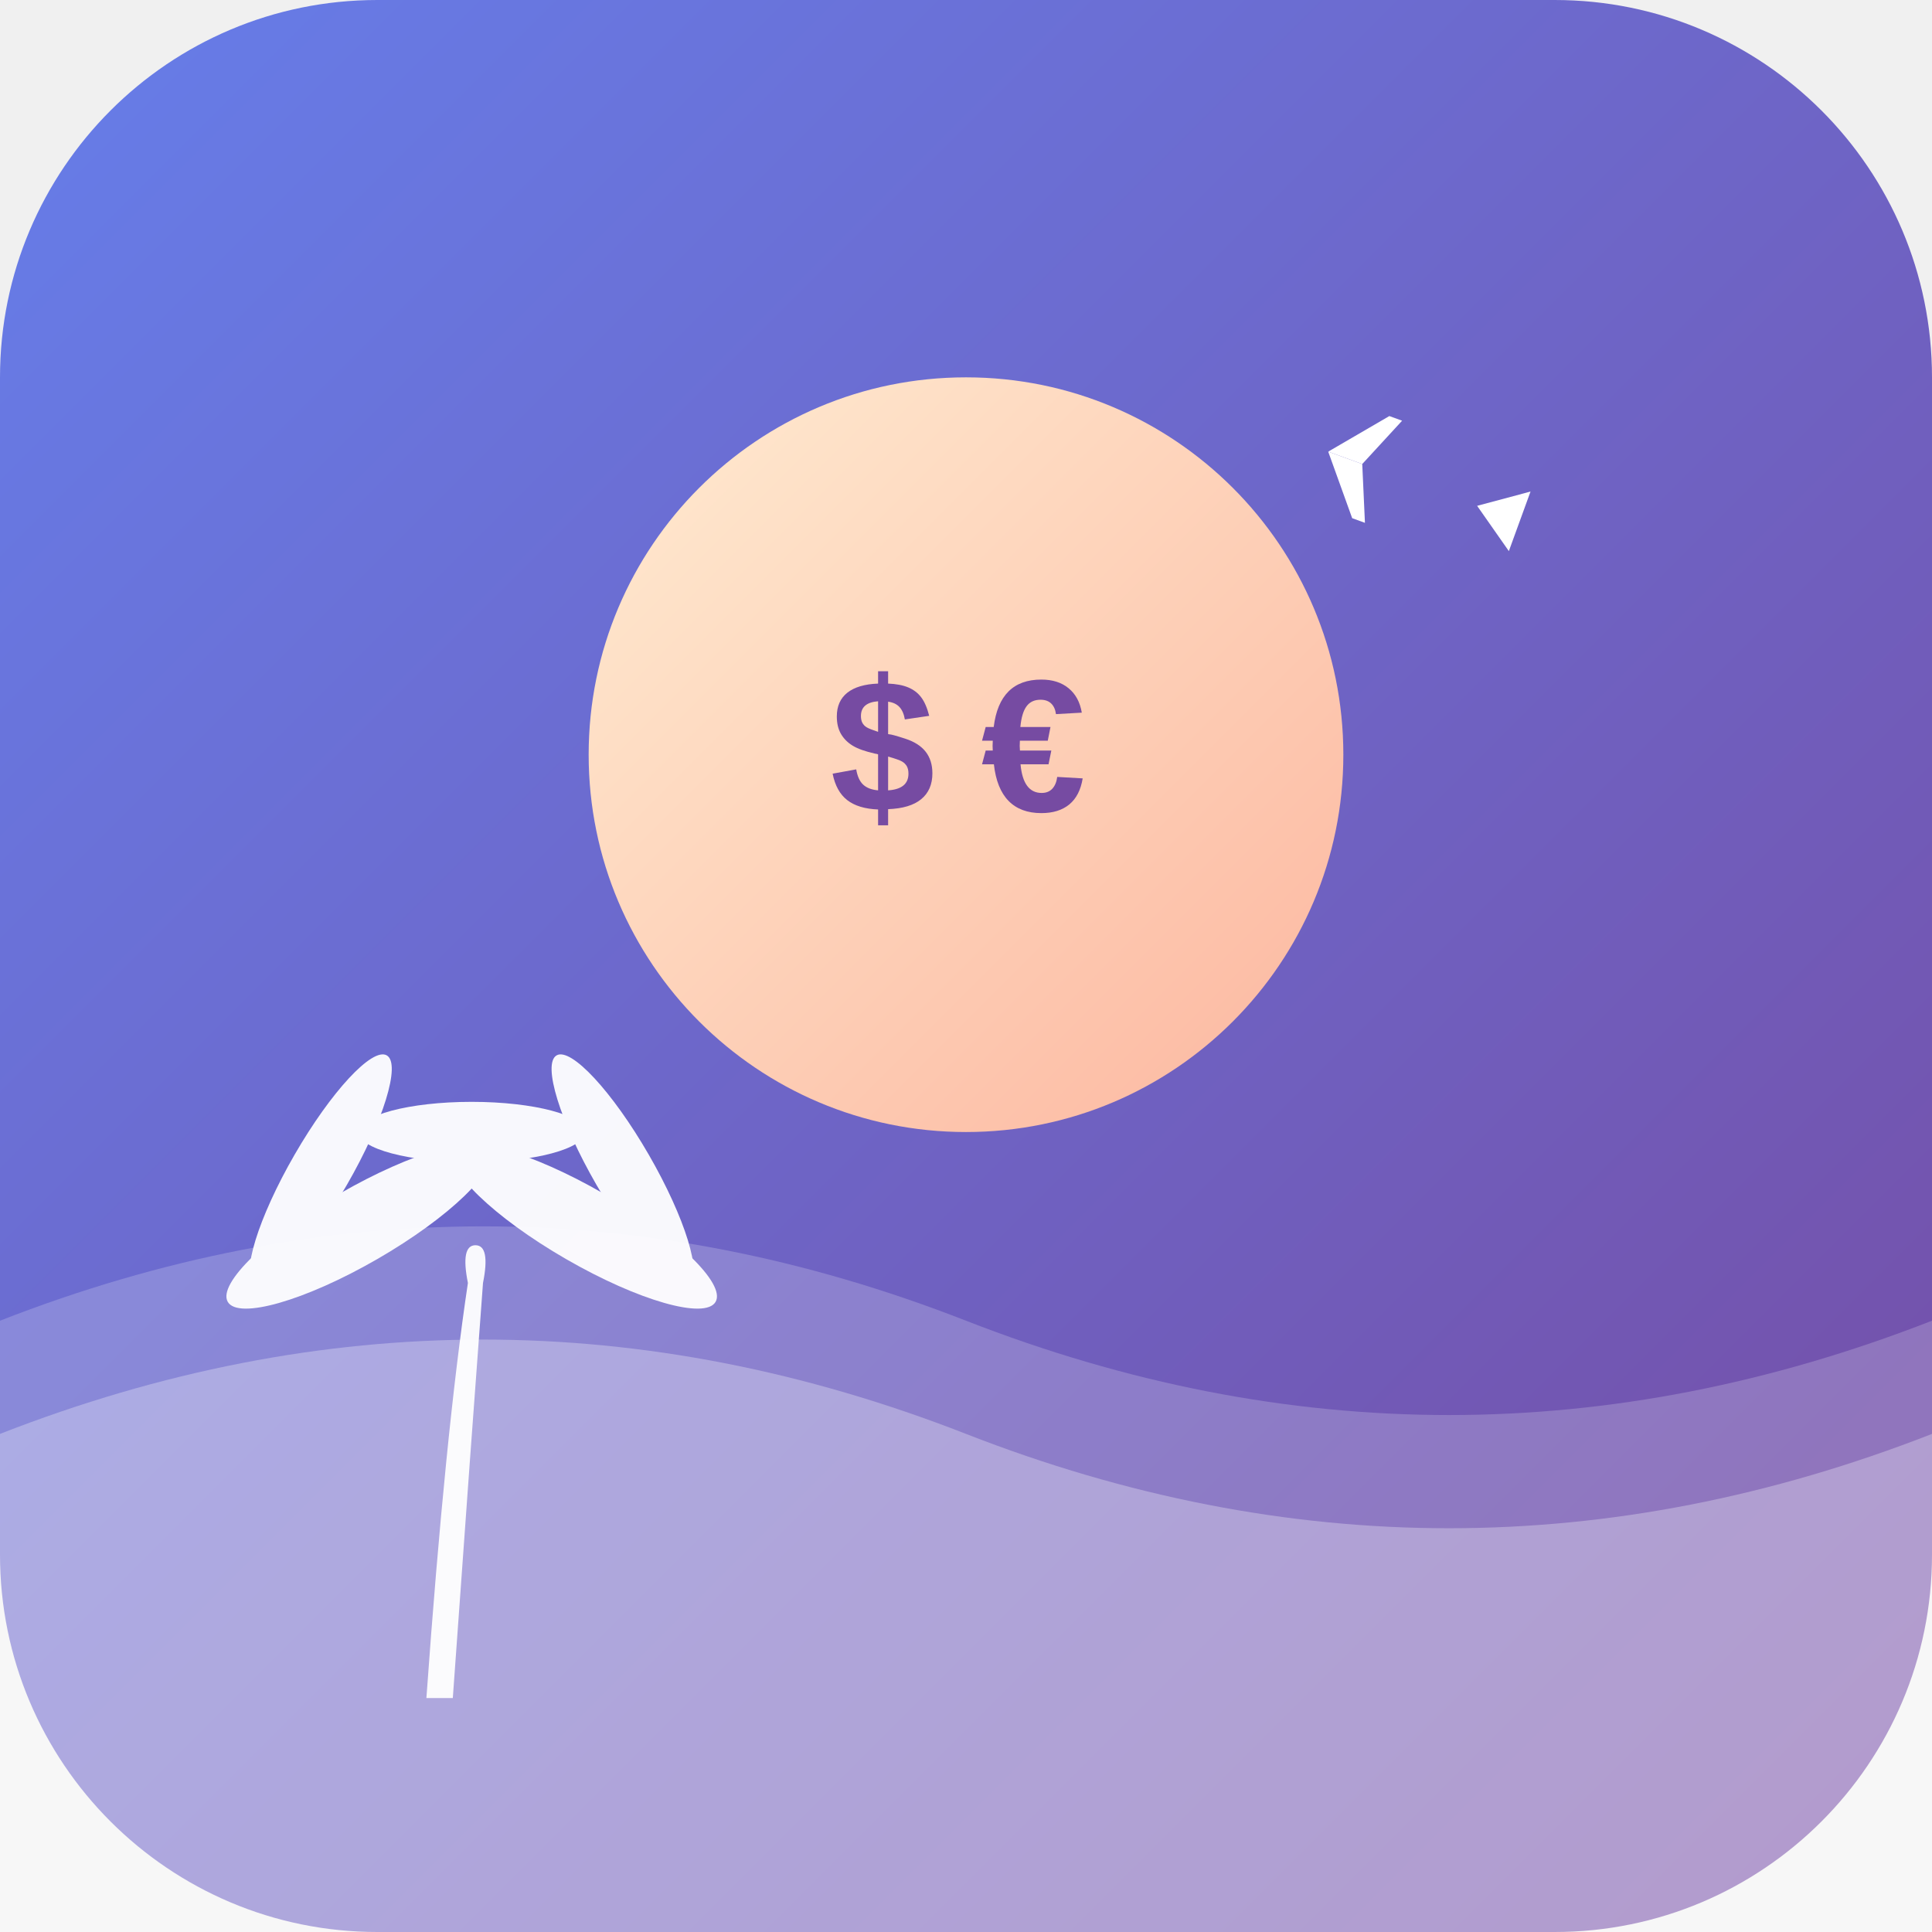
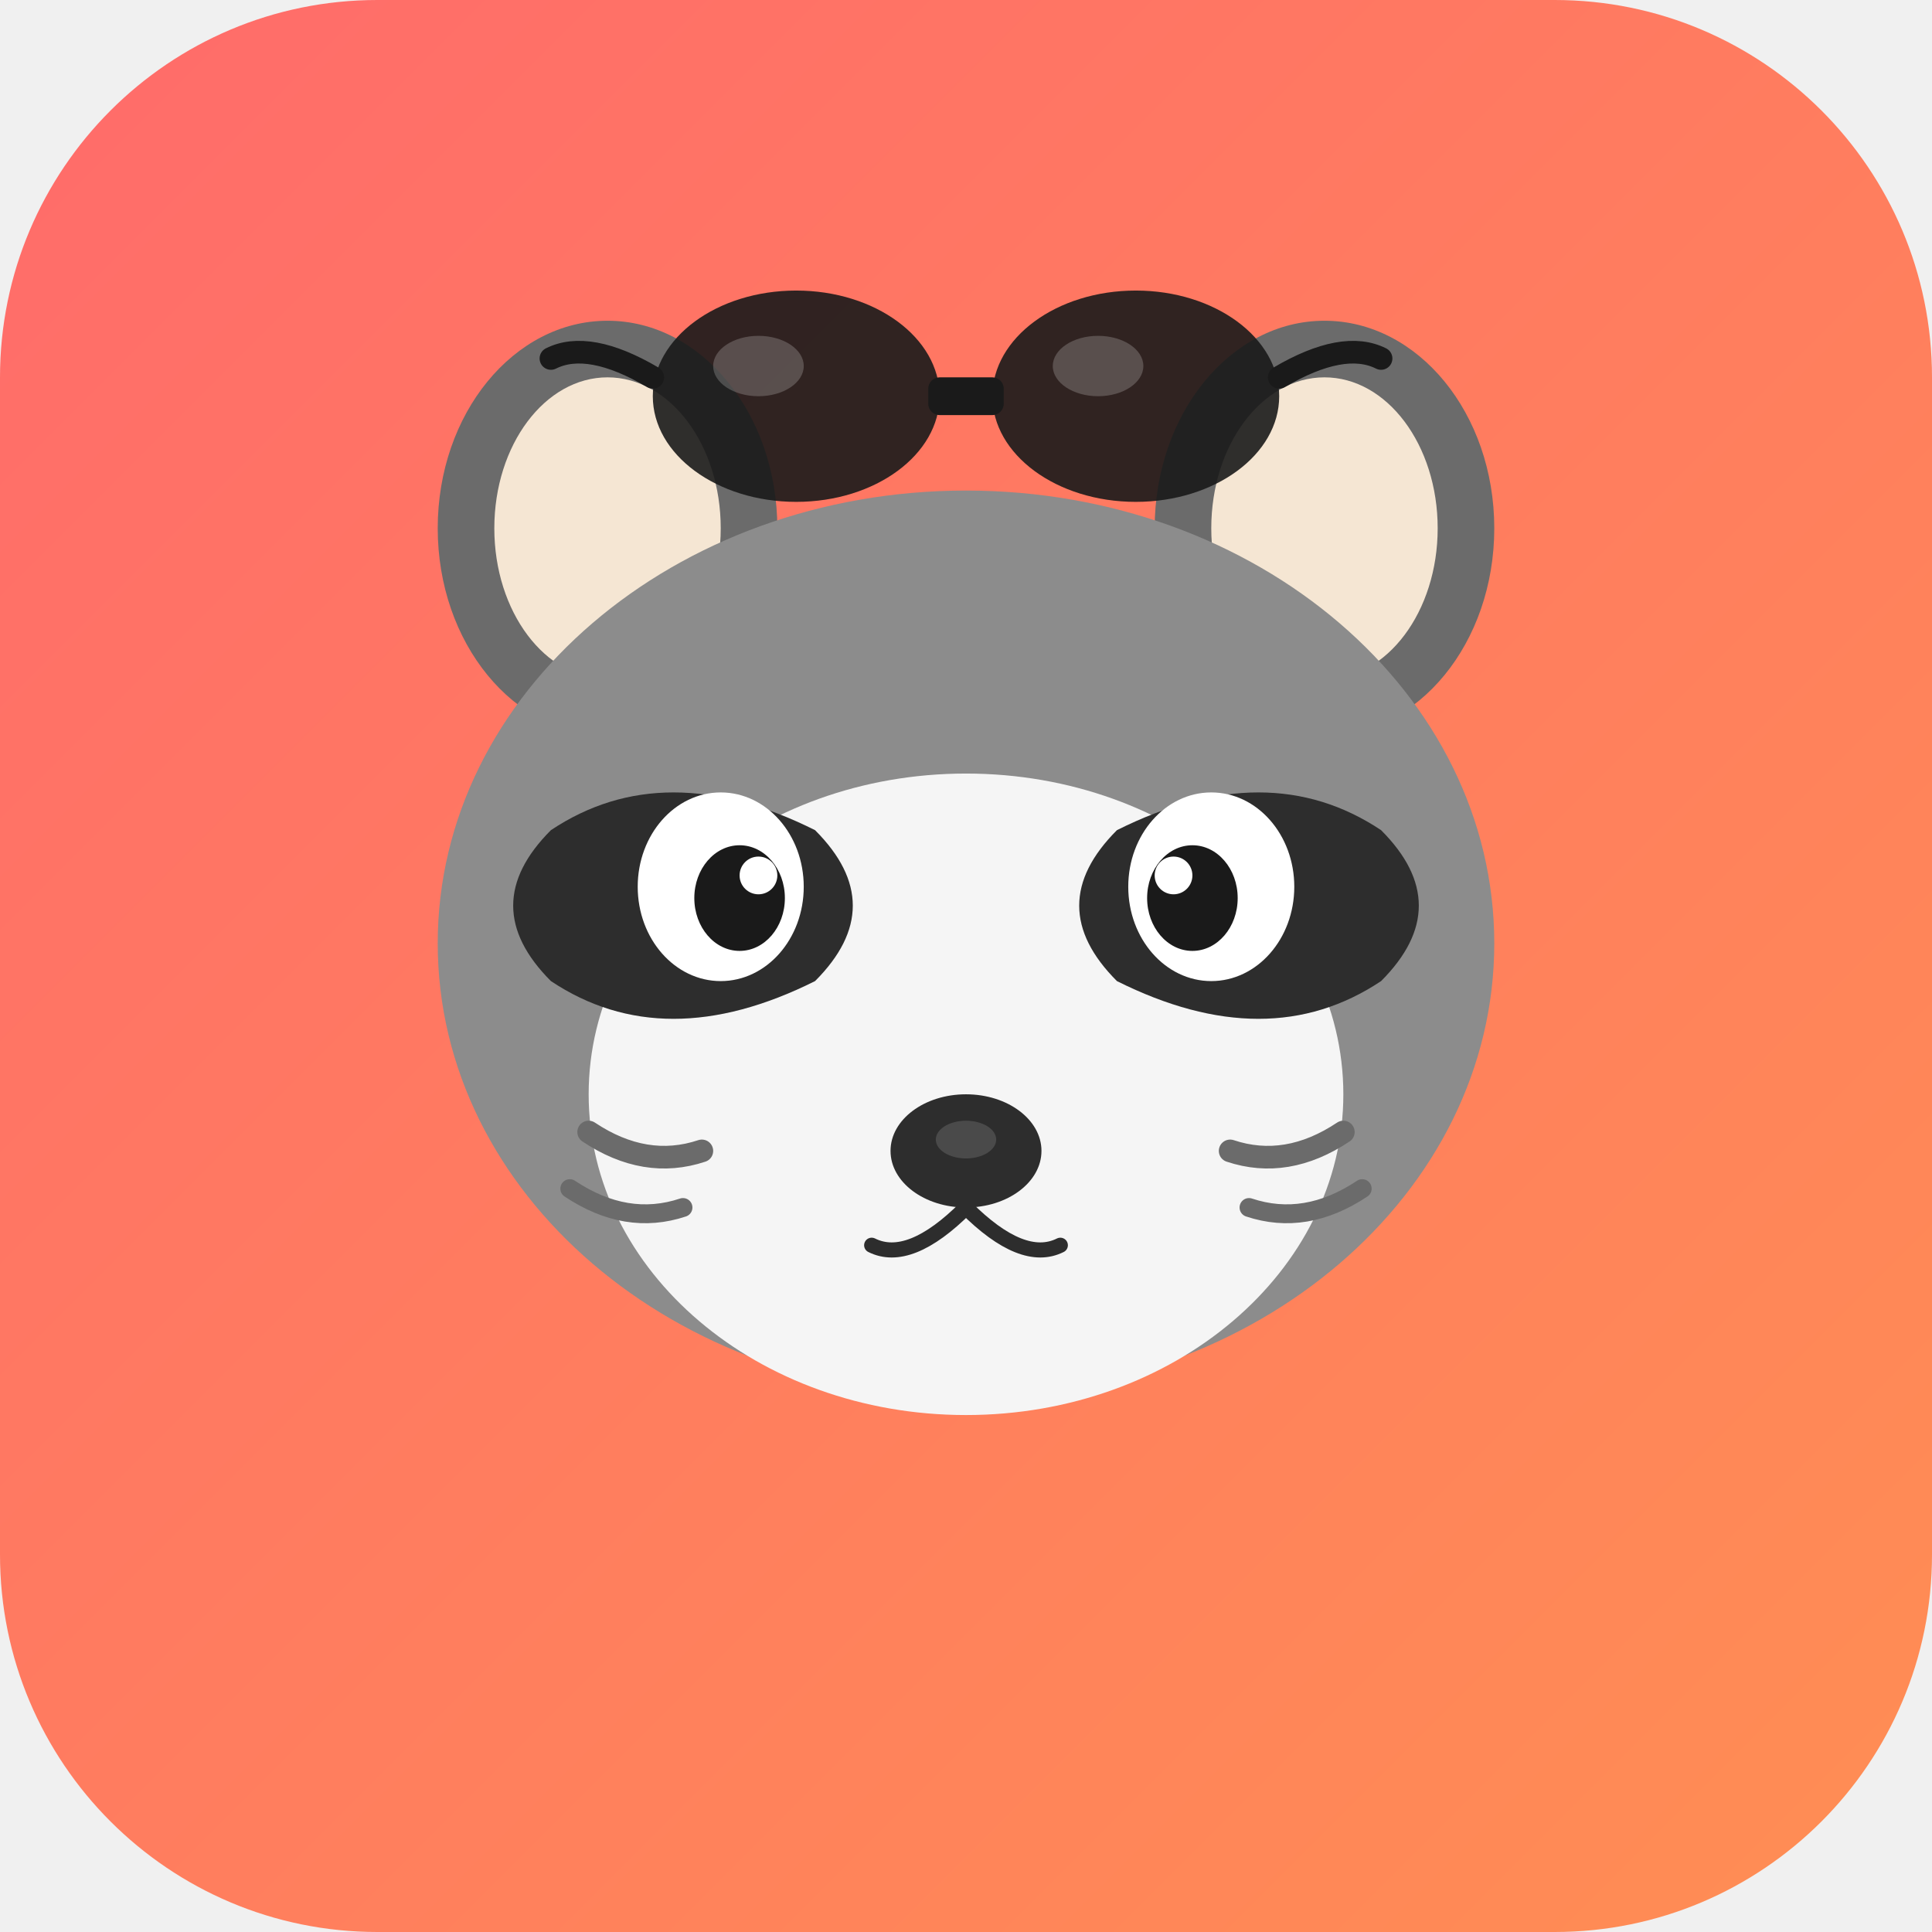
<svg xmlns="http://www.w3.org/2000/svg" viewBox="0 0 512 512">
  <defs>
    <linearGradient id="bg" x1="0%" y1="0%" x2="100%" y2="100%">
-       <stop offset="0%" style="stop-color:#667eea" />
-       <stop offset="100%" style="stop-color:#764ba2" />
-     </linearGradient>
-     <linearGradient id="sun" x1="0%" y1="0%" x2="100%" y2="100%">
-       <stop offset="0%" style="stop-color:#ffecd2" />
-       <stop offset="100%" style="stop-color:#fcb69f" />
+       <stop offset="0%" style="stop-color:#ff6b6b" />
+       <stop offset="100%" style="stop-color:#ff8e53" />
    </linearGradient>
  </defs>
  <rect width="512" height="512" rx="100" fill="url(#bg)" />
-   <circle cx="256" cy="200" r="100" fill="url(#sun)" />
-   <text x="220" y="215" font-family="Arial" font-size="50" font-weight="bold" fill="#764ba2">$</text>
-   <text x="260" y="215" font-family="Arial" font-size="50" font-weight="bold" fill="#764ba2">€</text>
-   <path d="M0 350 Q128 300 256 350 Q384 400 512 350 L512 512 L0 512 Z" fill="#fff" opacity="0.2" />
-   <path d="M0 380 Q128 330 256 380 Q384 430 512 380 L512 512 L0 512 Z" fill="#fff" opacity="0.3" />
-   <g fill="#fff" opacity="0.95">
-     <path d="M120 450 Q125 380 128 340 Q130 330 126 330 Q122 330 124 340 Q118 380 113 450 Z" />
-     <ellipse cx="95" cy="325" rx="40" ry="10" transform="rotate(-30 95 325)" />
-     <ellipse cx="155" cy="325" rx="40" ry="10" transform="rotate(30 155 325)" />
-     <ellipse cx="85" cy="310" rx="35" ry="8" transform="rotate(-60 85 310)" />
-     <ellipse cx="165" cy="310" rx="35" ry="8" transform="rotate(60 165 310)" />
-     <ellipse cx="125" cy="300" rx="30" ry="8" />
+   <g transform="translate(256, 280)">
+     <ellipse cx="-95" cy="-140" rx="45" ry="55" fill="#6b6b6b" />
+     <ellipse cx="95" cy="-140" rx="45" ry="55" fill="#6b6b6b" />
+     <ellipse cx="-95" cy="-140" rx="30" ry="40" fill="#f5e6d3" />
+     <ellipse cx="95" cy="-140" rx="30" ry="40" fill="#f5e6d3" />
+     <ellipse cx="0" cy="-30" rx="140" ry="120" fill="#8c8c8c" />
+     <ellipse cx="0" cy="10" rx="100" ry="85" fill="#f5f5f5" />
+     <path d="M-110 -60 Q-80 -80 -40 -60 Q-20 -40 -40 -20 Q-80 0 -110 -20 Q-130 -40 -110 -60" fill="#2d2d2d" />
+     <path d="M110 -60 Q80 -80 40 -60 Q20 -40 40 -20 Q80 0 110 -20 Q130 -40 110 -60" fill="#2d2d2d" />
+     <ellipse cx="-65" cy="-45" rx="22" ry="25" fill="#fff" />
+     <ellipse cx="65" cy="-45" rx="22" ry="25" fill="#fff" />
+     <ellipse cx="-60" cy="-42" rx="12" ry="14" fill="#1a1a1a" />
+     <ellipse cx="60" cy="-42" rx="12" ry="14" fill="#1a1a1a" />
+     <circle cx="-55" cy="-48" r="5" fill="#fff" />
+     <circle cx="55" cy="-48" r="5" fill="#fff" />
+     <ellipse cx="0" cy="25" rx="20" ry="15" fill="#2d2d2d" />
+     <ellipse cx="0" cy="22" rx="8" ry="5" fill="#4a4a4a" />
+     <path d="M0 40 Q-15 55 -25 50" stroke="#2d2d2d" stroke-width="4" fill="none" stroke-linecap="round" />
+     <path d="M0 40 Q15 55 25 50" stroke="#2d2d2d" stroke-width="4" fill="none" stroke-linecap="round" />
+     <path d="M-100 20 Q-85 30 -70 25" stroke="#6b6b6b" stroke-width="6" fill="none" stroke-linecap="round" />
+     <path d="M-105 35 Q-90 45 -75 40" stroke="#6b6b6b" stroke-width="5" fill="none" stroke-linecap="round" />
+     <path d="M100 20 Q85 30 70 25" stroke="#6b6b6b" stroke-width="6" fill="none" stroke-linecap="round" />
+     <path d="M105 35 Q90 45 75 40" stroke="#6b6b6b" stroke-width="5" fill="none" stroke-linecap="round" />
  </g>
-   <g fill="#fff" transform="translate(340, 100) rotate(20) scale(1.2)">
-     <path d="M0 12 L50 12 L60 5 L60 19 L50 12 L0 12 Z" />
-     <path d="M15 12 L25 0 L28 0 L23 12 Z" />
-     <path d="M15 12 L25 24 L28 24 L23 12 Z" />
+   <g transform="translate(256, 105)">
+     <ellipse cx="-45" cy="0" rx="38" ry="28" fill="#1a1a1a" opacity="0.9" />
+     <ellipse cx="45" cy="0" rx="38" ry="28" fill="#1a1a1a" opacity="0.9" />
+     <rect x="-10" y="-5" width="20" height="10" rx="3" fill="#1a1a1a" />
+     <path d="M-83 -5 Q-100 -15 -110 -10" stroke="#1a1a1a" stroke-width="6" fill="none" stroke-linecap="round" />
+     <path d="M83 -5 Q100 -15 110 -10" stroke="#1a1a1a" stroke-width="6" fill="none" stroke-linecap="round" />
+     <ellipse cx="-55" cy="-8" rx="12" ry="8" fill="#fff" opacity="0.2" />
+     <ellipse cx="35" cy="-8" rx="12" ry="8" fill="#fff" opacity="0.2" />
  </g>
</svg>
